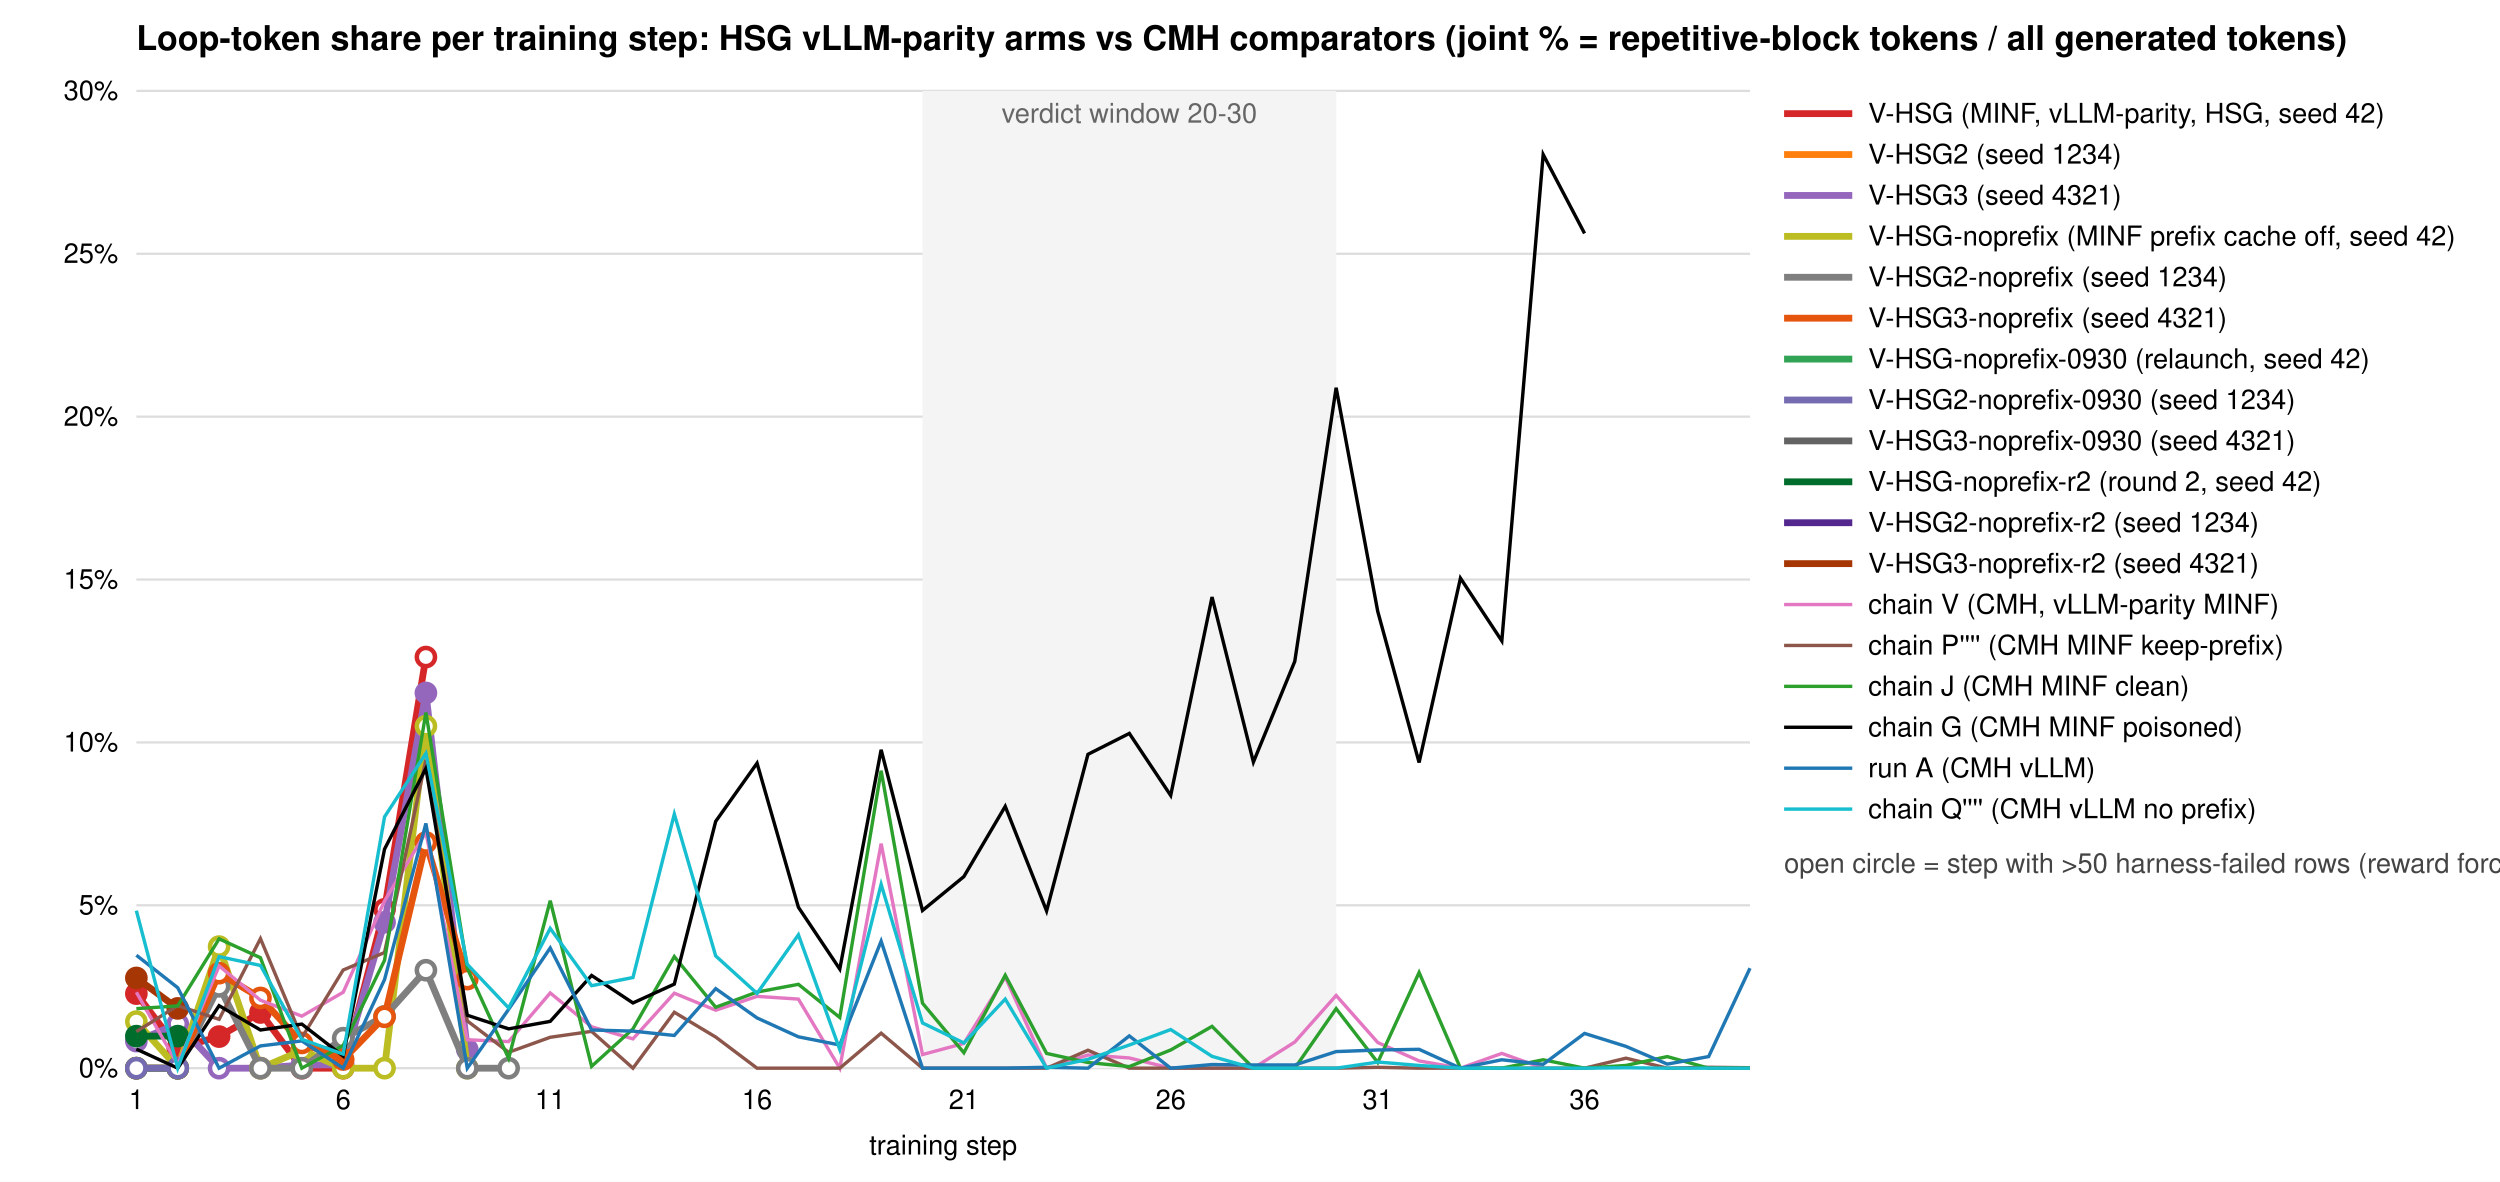
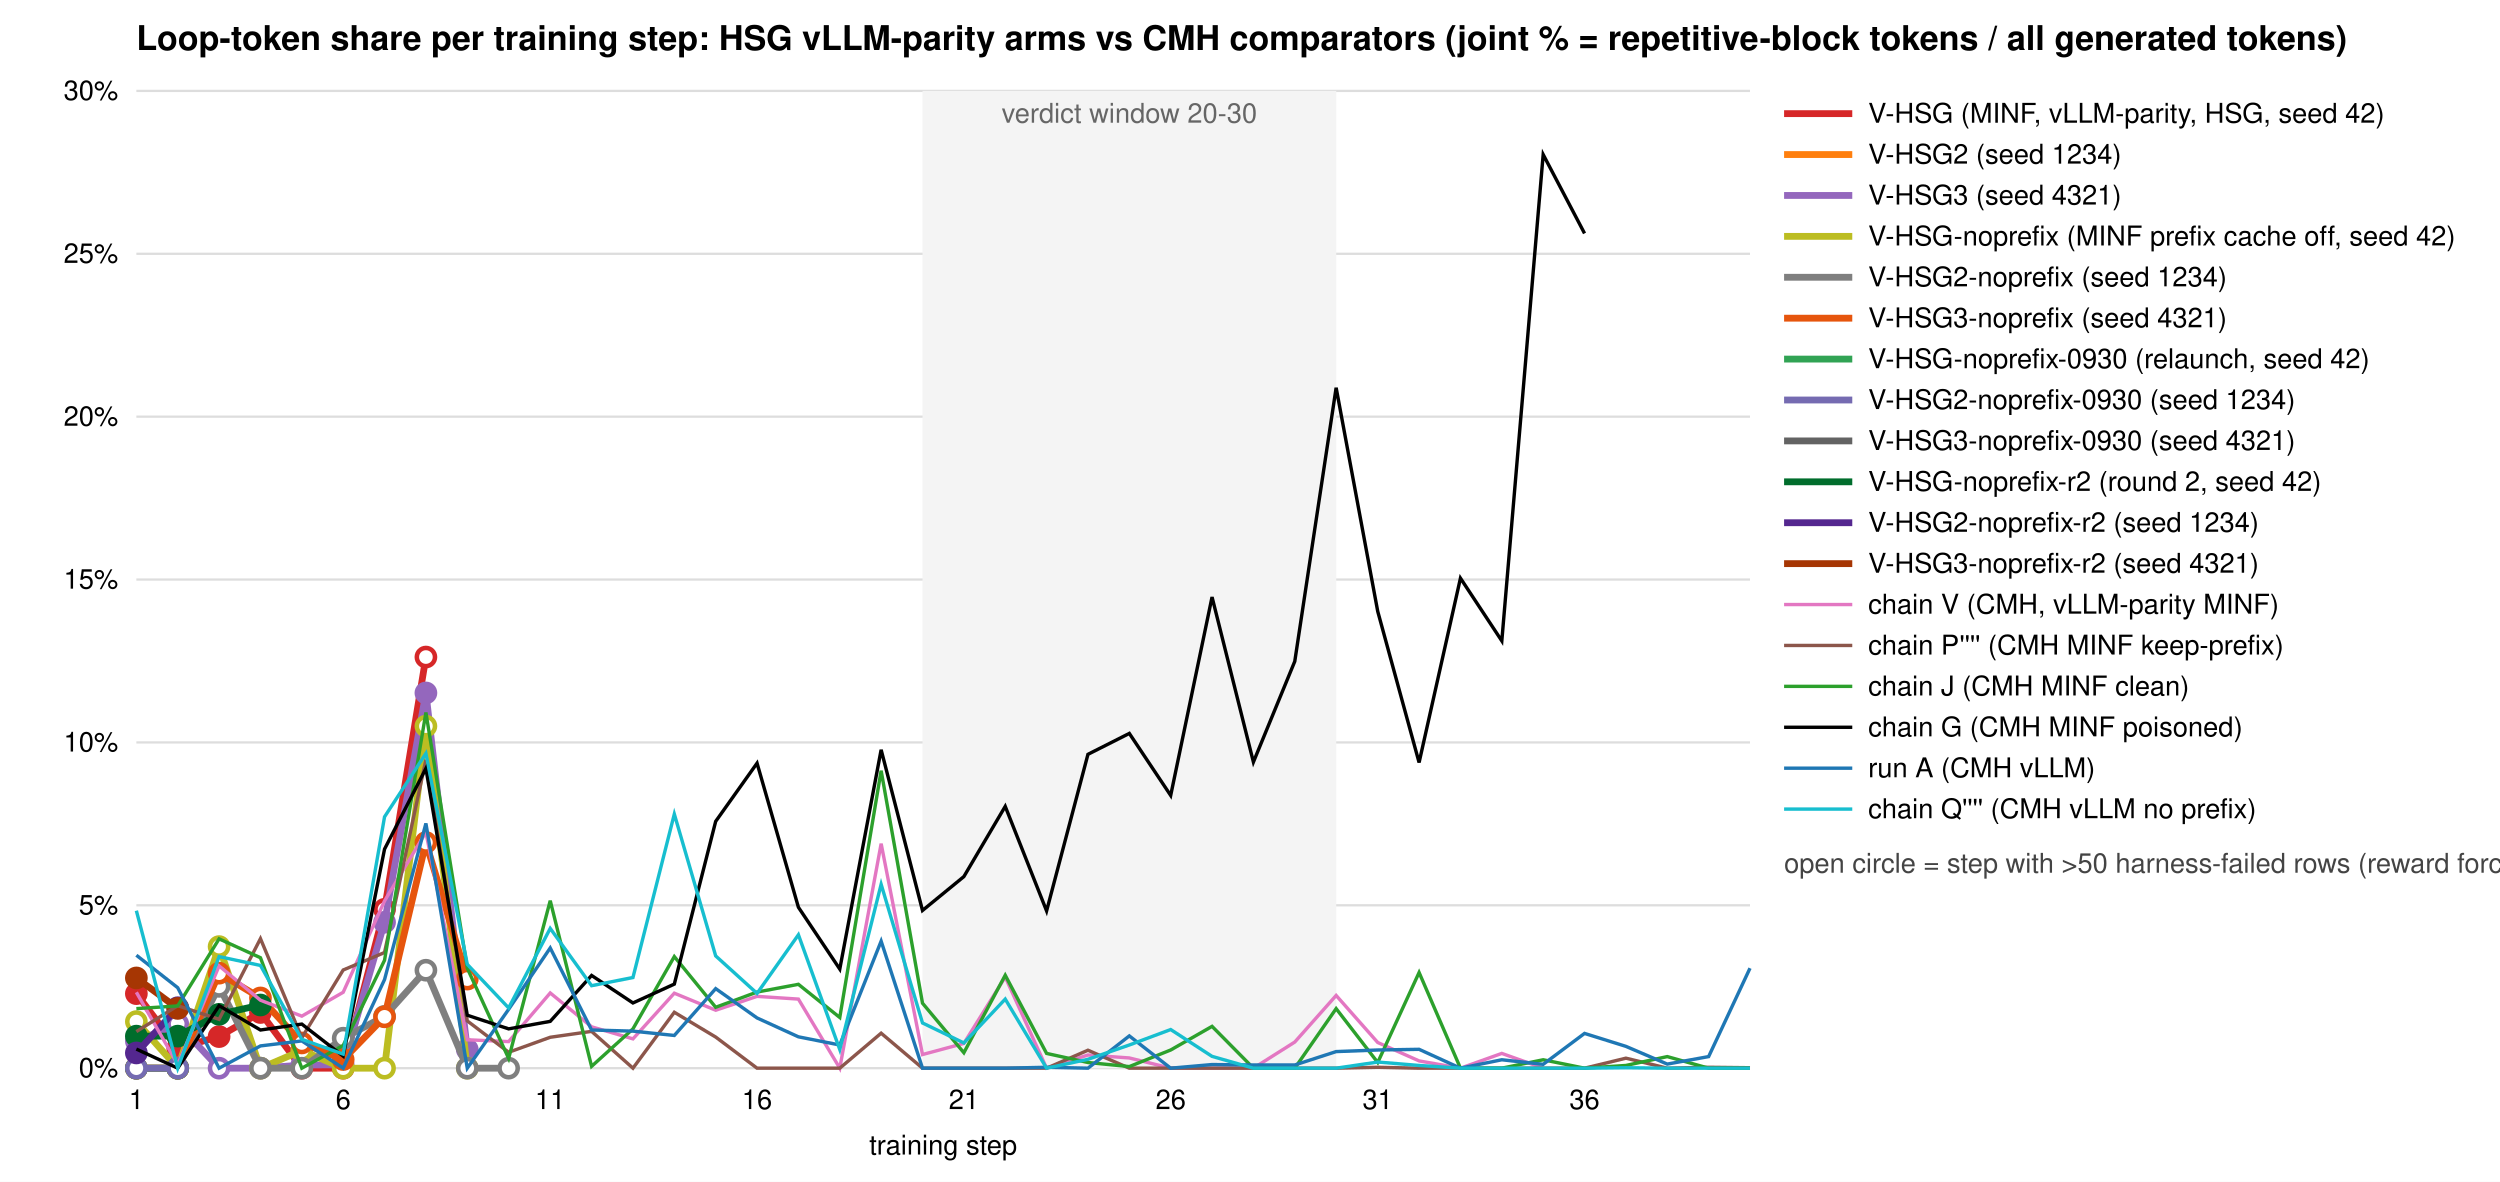
<svg xmlns="http://www.w3.org/2000/svg" width="1100" height="520" font-family="Helvetica,Arial" font-size="12">
  <rect width="1100" height="520" fill="white" />
  <text x="60" y="22" font-size="15" font-weight="bold">Loop-token share per training step: HSG vLLM-parity arms vs CMH comparators (joint % = repetitive-block tokens / all generated tokens)</text>
  <line x1="60" y1="470.0" x2="770" y2="470.0" stroke="#ddd" />
  <text x="52" y="474.0" text-anchor="end">0%</text>
  <line x1="60" y1="398.333" x2="770" y2="398.333" stroke="#ddd" />
  <text x="52" y="402.333" text-anchor="end">5%</text>
  <line x1="60" y1="326.667" x2="770" y2="326.667" stroke="#ddd" />
  <text x="52" y="330.667" text-anchor="end">10%</text>
  <line x1="60" y1="255.0" x2="770" y2="255.0" stroke="#ddd" />
  <text x="52" y="259.0" text-anchor="end">15%</text>
  <line x1="60" y1="183.333" x2="770" y2="183.333" stroke="#ddd" />
  <text x="52" y="187.333" text-anchor="end">20%</text>
  <line x1="60" y1="111.667" x2="770" y2="111.667" stroke="#ddd" />
  <text x="52" y="115.667" text-anchor="end">25%</text>
  <line x1="60" y1="40.0" x2="770" y2="40.0" stroke="#ddd" />
  <text x="52" y="44.0" text-anchor="end">30%</text>
  <text x="60.0" y="488" text-anchor="middle">1</text>
  <text x="151.026" y="488" text-anchor="middle">6</text>
  <text x="242.051" y="488" text-anchor="middle">11</text>
  <text x="333.077" y="488" text-anchor="middle">16</text>
  <text x="424.103" y="488" text-anchor="middle">21</text>
  <text x="515.128" y="488" text-anchor="middle">26</text>
  <text x="606.154" y="488" text-anchor="middle">31</text>
  <text x="697.179" y="488" text-anchor="middle">36</text>
  <text x="415.0" y="508" text-anchor="middle">training step</text>
  <rect x="405.897" y="40" width="182.051" height="430" fill="#f4f4f4" />
  <text x="496.923" y="54" text-anchor="middle" fill="#666">verdict window 20-30</text>
  <polyline fill="none" stroke="#d62728" stroke-width="3" points="60.0,437.2 78.2,461.2 96.4,456.1 114.6,445.5 132.8,470.0 151.0,470.0 169.2,400.1 187.4,289.1" />
  <circle cx="60.0" cy="437.2" r="4" fill="#d62728" stroke="#d62728" stroke-width="2" />
  <circle cx="78.2" cy="461.2" r="4" fill="#d62728" stroke="#d62728" stroke-width="2" />
  <circle cx="96.4" cy="456.1" r="4" fill="#d62728" stroke="#d62728" stroke-width="2" />
  <circle cx="114.6" cy="445.5" r="4" fill="#d62728" stroke="#d62728" stroke-width="2" />
  <circle cx="132.8" cy="470.0" r="4" fill="white" stroke="#d62728" stroke-width="2" />
  <circle cx="151.0" cy="470.0" r="4" fill="white" stroke="#d62728" stroke-width="2" />
  <circle cx="169.2" cy="400.1" r="4" fill="white" stroke="#d62728" stroke-width="2" />
  <circle cx="187.4" cy="289.1" r="4" fill="white" stroke="#d62728" stroke-width="2" />
  <line x1="785" y1="50" x2="815" y2="50" stroke="#d62728" stroke-width="3" />
  <text x="822" y="54">V-HSG (MINF, vLLM-parity, HSG, seed 42)</text>
  <polyline fill="none" stroke="#ff7f0e" stroke-width="3" points="60.0,470.0 78.2,470.0" />
  <circle cx="60.0" cy="470.0" r="4" fill="white" stroke="#ff7f0e" stroke-width="2" />
  <circle cx="78.2" cy="470.0" r="4" fill="white" stroke="#ff7f0e" stroke-width="2" />
  <line x1="785" y1="68" x2="815" y2="68" stroke="#ff7f0e" stroke-width="3" />
  <text x="822" y="72">V-HSG2 (seed 1234)</text>
  <polyline fill="none" stroke="#9467bd" stroke-width="3" points="60.0,458.1 78.2,450.5 96.4,470.0 114.6,470.0 132.8,468.6 151.0,468.5 169.2,405.8 187.4,304.9 205.6,461.8" />
  <circle cx="60.0" cy="458.1" r="4" fill="white" stroke="#9467bd" stroke-width="2" />
  <circle cx="78.2" cy="450.5" r="4" fill="white" stroke="#9467bd" stroke-width="2" />
  <circle cx="96.4" cy="470.0" r="4" fill="white" stroke="#9467bd" stroke-width="2" />
  <circle cx="114.6" cy="470.0" r="4" fill="white" stroke="#9467bd" stroke-width="2" />
  <circle cx="132.8" cy="468.6" r="4" fill="white" stroke="#9467bd" stroke-width="2" />
  <circle cx="151.0" cy="468.5" r="4" fill="white" stroke="#9467bd" stroke-width="2" />
  <circle cx="169.2" cy="405.8" r="4" fill="#9467bd" stroke="#9467bd" stroke-width="2" />
  <circle cx="187.4" cy="304.9" r="4" fill="#9467bd" stroke="#9467bd" stroke-width="2" />
  <circle cx="205.6" cy="461.8" r="4" fill="#9467bd" stroke="#9467bd" stroke-width="2" />
  <line x1="785" y1="86" x2="815" y2="86" stroke="#9467bd" stroke-width="3" />
  <text x="822" y="90">V-HSG3 (seed 4321)</text>
  <polyline fill="none" stroke="#bcbd22" stroke-width="3" points="60.0,449.5 78.2,470.0 96.4,416.5 114.6,470.0 132.8,462.2 151.0,470.0 169.2,470.0 187.4,319.5 205.6,470.0" />
  <circle cx="60.0" cy="449.5" r="4" fill="white" stroke="#bcbd22" stroke-width="2" />
  <circle cx="78.2" cy="470.0" r="4" fill="#bcbd22" stroke="#bcbd22" stroke-width="2" />
  <circle cx="96.4" cy="416.5" r="4" fill="white" stroke="#bcbd22" stroke-width="2" />
  <circle cx="114.6" cy="470.0" r="4" fill="white" stroke="#bcbd22" stroke-width="2" />
  <circle cx="132.8" cy="462.2" r="4" fill="white" stroke="#bcbd22" stroke-width="2" />
  <circle cx="151.0" cy="470.0" r="4" fill="white" stroke="#bcbd22" stroke-width="2" />
  <circle cx="169.2" cy="470.0" r="4" fill="white" stroke="#bcbd22" stroke-width="2" />
  <circle cx="187.4" cy="319.5" r="4" fill="white" stroke="#bcbd22" stroke-width="2" />
  <circle cx="205.6" cy="470.0" r="4" fill="white" stroke="#bcbd22" stroke-width="2" />
  <line x1="785" y1="104" x2="815" y2="104" stroke="#bcbd22" stroke-width="3" />
  <text x="822" y="108">V-HSG-noprefix (MINF prefix cache off, seed 42)</text>
  <polyline fill="none" stroke="#7f7f7f" stroke-width="3" points="60.0,470.0 78.2,470.0 96.4,434.0 114.6,470.0 132.8,470.0 151.0,456.8 169.2,447.2 187.4,426.9 205.6,470.0 223.8,470.0" />
  <circle cx="60.0" cy="470.0" r="4" fill="white" stroke="#7f7f7f" stroke-width="2" />
  <circle cx="78.2" cy="470.0" r="4" fill="white" stroke="#7f7f7f" stroke-width="2" />
  <circle cx="96.4" cy="434.0" r="4" fill="white" stroke="#7f7f7f" stroke-width="2" />
  <circle cx="114.6" cy="470.0" r="4" fill="white" stroke="#7f7f7f" stroke-width="2" />
  <circle cx="132.8" cy="470.0" r="4" fill="white" stroke="#7f7f7f" stroke-width="2" />
  <circle cx="151.0" cy="456.8" r="4" fill="white" stroke="#7f7f7f" stroke-width="2" />
  <circle cx="169.2" cy="447.2" r="4" fill="white" stroke="#7f7f7f" stroke-width="2" />
  <circle cx="187.4" cy="426.9" r="4" fill="white" stroke="#7f7f7f" stroke-width="2" />
  <circle cx="205.6" cy="470.0" r="4" fill="white" stroke="#7f7f7f" stroke-width="2" />
  <circle cx="223.8" cy="470.0" r="4" fill="white" stroke="#7f7f7f" stroke-width="2" />
  <line x1="785" y1="122" x2="815" y2="122" stroke="#7f7f7f" stroke-width="3" />
  <text x="822" y="126">V-HSG2-noprefix (seed 1234)</text>
  <polyline fill="none" stroke="#e6550d" stroke-width="3" points="60.0,470.0 78.2,470.0 96.4,428.2 114.6,439.1 132.8,458.9 151.0,466.2 169.2,447.4 187.4,370.7 205.6,430.8" />
  <circle cx="60.0" cy="470.0" r="4" fill="white" stroke="#e6550d" stroke-width="2" />
  <circle cx="78.2" cy="470.0" r="4" fill="white" stroke="#e6550d" stroke-width="2" />
  <circle cx="96.4" cy="428.2" r="4" fill="white" stroke="#e6550d" stroke-width="2" />
  <circle cx="114.6" cy="439.1" r="4" fill="white" stroke="#e6550d" stroke-width="2" />
  <circle cx="132.8" cy="458.9" r="4" fill="white" stroke="#e6550d" stroke-width="2" />
  <circle cx="151.0" cy="466.2" r="4" fill="#e6550d" stroke="#e6550d" stroke-width="2" />
  <circle cx="169.2" cy="447.4" r="4" fill="white" stroke="#e6550d" stroke-width="2" />
  <circle cx="187.4" cy="370.7" r="4" fill="white" stroke="#e6550d" stroke-width="2" />
  <circle cx="205.6" cy="430.8" r="4" fill="white" stroke="#e6550d" stroke-width="2" />
  <line x1="785" y1="140" x2="815" y2="140" stroke="#e6550d" stroke-width="3" />
  <text x="822" y="144">V-HSG3-noprefix (seed 4321)</text>
  <polyline fill="none" stroke="#31a354" stroke-width="3" points="60.0,470.0 78.2,470.0" />
  <circle cx="60.0" cy="470.0" r="4" fill="white" stroke="#31a354" stroke-width="2" />
  <circle cx="78.2" cy="470.0" r="4" fill="white" stroke="#31a354" stroke-width="2" />
  <line x1="785" y1="158" x2="815" y2="158" stroke="#31a354" stroke-width="3" />
  <text x="822" y="162">V-HSG-noprefix-0930 (relaunch, seed 42)</text>
  <polyline fill="none" stroke="#756bb1" stroke-width="3" points="60.0,470.0 78.2,470.0" />
  <circle cx="60.0" cy="470.0" r="4" fill="white" stroke="#756bb1" stroke-width="2" />
  <circle cx="78.2" cy="470.0" r="4" fill="white" stroke="#756bb1" stroke-width="2" />
  <line x1="785" y1="176" x2="815" y2="176" stroke="#756bb1" stroke-width="3" />
  <text x="822" y="180">V-HSG2-noprefix-0930 (seed 1234)</text>
  <line x1="785" y1="194" x2="815" y2="194" stroke="#636363" stroke-width="3" />
  <text x="822" y="198">V-HSG3-noprefix-0930 (seed 4321)</text>
-   <polyline fill="none" stroke="#006d2c" stroke-width="3" points="60.0,455.9 78.2,455.9" />
+   <polyline fill="none" stroke="#006d2c" stroke-width="3" points="60.0,455.9 78.2,455.9 96.4,446.3 114.6,442.2" />
  <circle cx="60.0" cy="455.9" r="4" fill="#006d2c" stroke="#006d2c" stroke-width="2" />
  <circle cx="78.2" cy="455.9" r="4" fill="#006d2c" stroke="#006d2c" stroke-width="2" />
+   <circle cx="96.4" cy="446.3" r="4" fill="#006d2c" stroke="#006d2c" stroke-width="2" />
+   <circle cx="114.6" cy="442.2" r="4" fill="#006d2c" stroke="#006d2c" stroke-width="2" />
  <line x1="785" y1="212" x2="815" y2="212" stroke="#006d2c" stroke-width="3" />
  <text x="822" y="216">V-HSG-noprefix-r2 (round 2, seed 42)</text>
+   <polyline fill="none" stroke="#54278f" stroke-width="3" points="60.0,463.3 78.2,443.4" />
+   <circle cx="60.0" cy="463.3" r="4" fill="#54278f" stroke="#54278f" stroke-width="2" />
+   <circle cx="78.2" cy="443.4" r="4" fill="#54278f" stroke="#54278f" stroke-width="2" />
  <line x1="785" y1="230" x2="815" y2="230" stroke="#54278f" stroke-width="3" />
  <text x="822" y="234">V-HSG2-noprefix-r2 (seed 1234)</text>
  <polyline fill="none" stroke="#a63603" stroke-width="3" points="60.0,430.3 78.2,443.7" />
  <circle cx="60.0" cy="430.3" r="4" fill="#a63603" stroke="#a63603" stroke-width="2" />
  <circle cx="78.2" cy="443.7" r="4" fill="#a63603" stroke="#a63603" stroke-width="2" />
  <line x1="785" y1="248" x2="815" y2="248" stroke="#a63603" stroke-width="3" />
  <text x="822" y="252">V-HSG3-noprefix-r2 (seed 4321)</text>
  <polyline fill="none" stroke="#e377c2" stroke-width="1.5" points="60.0,436.6 78.2,468.4 96.4,425.0 114.6,440.1 132.8,447.1 151.0,436.6 169.2,396.4 187.4,366.2 205.6,457.5 223.8,458.3 242.1,436.9 260.3,451.8 278.5,457.1 296.7,437.0 314.9,444.5 333.1,438.4 351.3,439.6 369.5,470.0 387.7,371.2 405.9,464.0 424.1,459.1 442.3,429.9 460.5,470.0 478.7,464.2 496.9,465.5 515.1,470.0 533.3,470.0 551.5,470.0 569.7,458.5 587.9,438.0 606.2,458.7 624.4,466.8 642.6,470.0 660.8,463.5 679.0,470.0" />
  <line x1="785" y1="266" x2="815" y2="266" stroke="#e377c2" stroke-width="1.5" />
  <text x="822" y="270">chain V (CMH, vLLM-parity MINF)</text>
  <polyline fill="none" stroke="#8c564b" stroke-width="1.5" points="60.0,453.9 78.2,442.5 96.4,448.5 114.6,413.0 132.8,456.6 151.0,426.8 169.2,419.1 187.4,334.3 205.6,449.2 223.8,463.0 242.1,456.4 260.3,453.8 278.5,470.0 296.7,445.4 314.9,456.3 333.1,470.0 351.3,470.0 369.5,470.0 387.7,454.6 405.9,470.0 424.1,470.0 442.3,470.0 460.5,470.0 478.7,462.1 496.9,470.0 515.1,470.0 533.3,470.0 551.5,470.0 569.7,470.0 587.9,470.0 606.2,469.6 624.4,470.0 642.6,470.0 660.8,470.0 679.0,470.0 697.2,470.0 715.4,465.6 733.6,470.0 751.8,469.6 770.0,469.8" />
  <line x1="785" y1="284" x2="815" y2="284" stroke="#8c564b" stroke-width="1.5" />
  <text x="822" y="288">chain P'''' (CMH MINF keep-prefix)</text>
  <polyline fill="none" stroke="#2ca02c" stroke-width="1.5" points="60.0,443.8 78.2,442.6 96.4,413.1 114.6,421.4 132.8,470.0 151.0,460.0 169.2,422.5 187.4,313.5 205.6,426.0 223.8,465.7 242.1,396.3 260.3,469.2 278.5,452.7 296.7,420.9 314.9,443.2 333.1,436.5 351.3,433.1 369.5,447.7 387.7,339.1 405.9,441.4 424.1,463.2 442.3,429.1 460.5,463.5 478.7,467.5 496.9,469.3 515.1,462.0 533.3,451.6 551.5,470.0 569.7,470.0 587.9,443.8 606.2,467.5 624.4,427.9 642.6,470.0 660.8,470.0 679.0,466.3 697.2,470.0 715.4,468.8 733.6,464.9 751.8,470.0 770.0,470.0" />
  <line x1="785" y1="302" x2="815" y2="302" stroke="#2ca02c" stroke-width="1.5" />
  <text x="822" y="306">chain J (CMH MINF clean)</text>
  <polyline fill="none" stroke="#000000" stroke-width="1.5" points="60.0,461.6 78.2,470.0 96.4,442.5 114.6,453.2 132.8,450.6 151.0,464.7 169.2,373.6 187.4,338.1 205.6,446.7 223.8,452.7 242.1,449.4 260.3,429.2 278.5,441.3 296.7,433.0 314.9,361.4 333.1,335.8 351.3,399.2 369.5,426.4 387.7,329.9 405.9,400.6 424.1,385.7 442.3,354.8 460.5,400.8 478.7,331.9 496.9,322.7 515.1,350.0 533.3,262.7 551.5,335.3 569.7,291.0 587.9,170.6 606.2,269.0 624.4,335.5 642.6,254.4 660.8,282.0 679.0,68.0 697.2,102.7" />
  <line x1="785" y1="320" x2="815" y2="320" stroke="#000000" stroke-width="1.5" />
  <text x="822" y="324">chain G (CMH MINF poisoned)</text>
  <polyline fill="none" stroke="#1f77b4" stroke-width="1.5" points="60.0,420.3 78.2,434.6 96.4,470.0 114.6,460.2 132.8,458.0 151.0,470.0 169.2,431.0 187.4,362.3 205.6,470.0 223.8,444.1 242.1,417.1 260.3,453.2 278.5,453.7 296.7,455.6 314.9,435.0 333.1,447.9 351.3,456.2 369.5,459.8 387.7,414.1 405.9,470.0 424.1,470.0 442.3,470.0 460.5,469.6 478.7,470.0 496.9,455.8 515.1,470.0 533.3,468.4 551.5,468.6 569.7,468.6 587.9,462.7 606.2,462.0 624.4,461.7 642.6,470.0 660.8,466.3 679.0,468.3 697.2,454.7 715.4,460.4 733.6,468.2 751.8,464.9 770.0,426.0" />
  <line x1="785" y1="338" x2="815" y2="338" stroke="#1f77b4" stroke-width="1.5" />
  <text x="822" y="342">run A (CMH vLLM)</text>
  <polyline fill="none" stroke="#17becf" stroke-width="1.5" points="60.0,400.7 78.2,470.0 96.4,420.9 114.6,424.8 132.8,457.3 151.0,463.8 169.2,359.4 187.4,331.5 205.6,424.3 223.8,443.5 242.1,408.5 260.3,433.7 278.5,430.1 296.7,358.2 314.9,420.6 333.1,437.1 351.3,411.3 369.5,461.8 387.7,389.1 405.9,450.1 424.1,458.9 442.3,439.6 460.5,470.0 478.7,466.1 496.9,459.8 515.1,453.0 533.3,464.8 551.5,470.0 569.7,470.0 587.9,470.0 606.2,467.3 624.4,468.8 642.6,470.0 660.8,470.0 679.0,470.0 697.2,470.0 715.4,469.8 733.6,470.0 751.8,470.0 770.0,470.0" />
  <line x1="785" y1="356" x2="815" y2="356" stroke="#17becf" stroke-width="1.5" />
  <text x="822" y="360">chain Q'''' (CMH vLLM no prefix)</text>
  <text x="785" y="384" fill="#444">open circle = step with &gt;50 harness-failed rows (reward forced 0)</text>
</svg>
